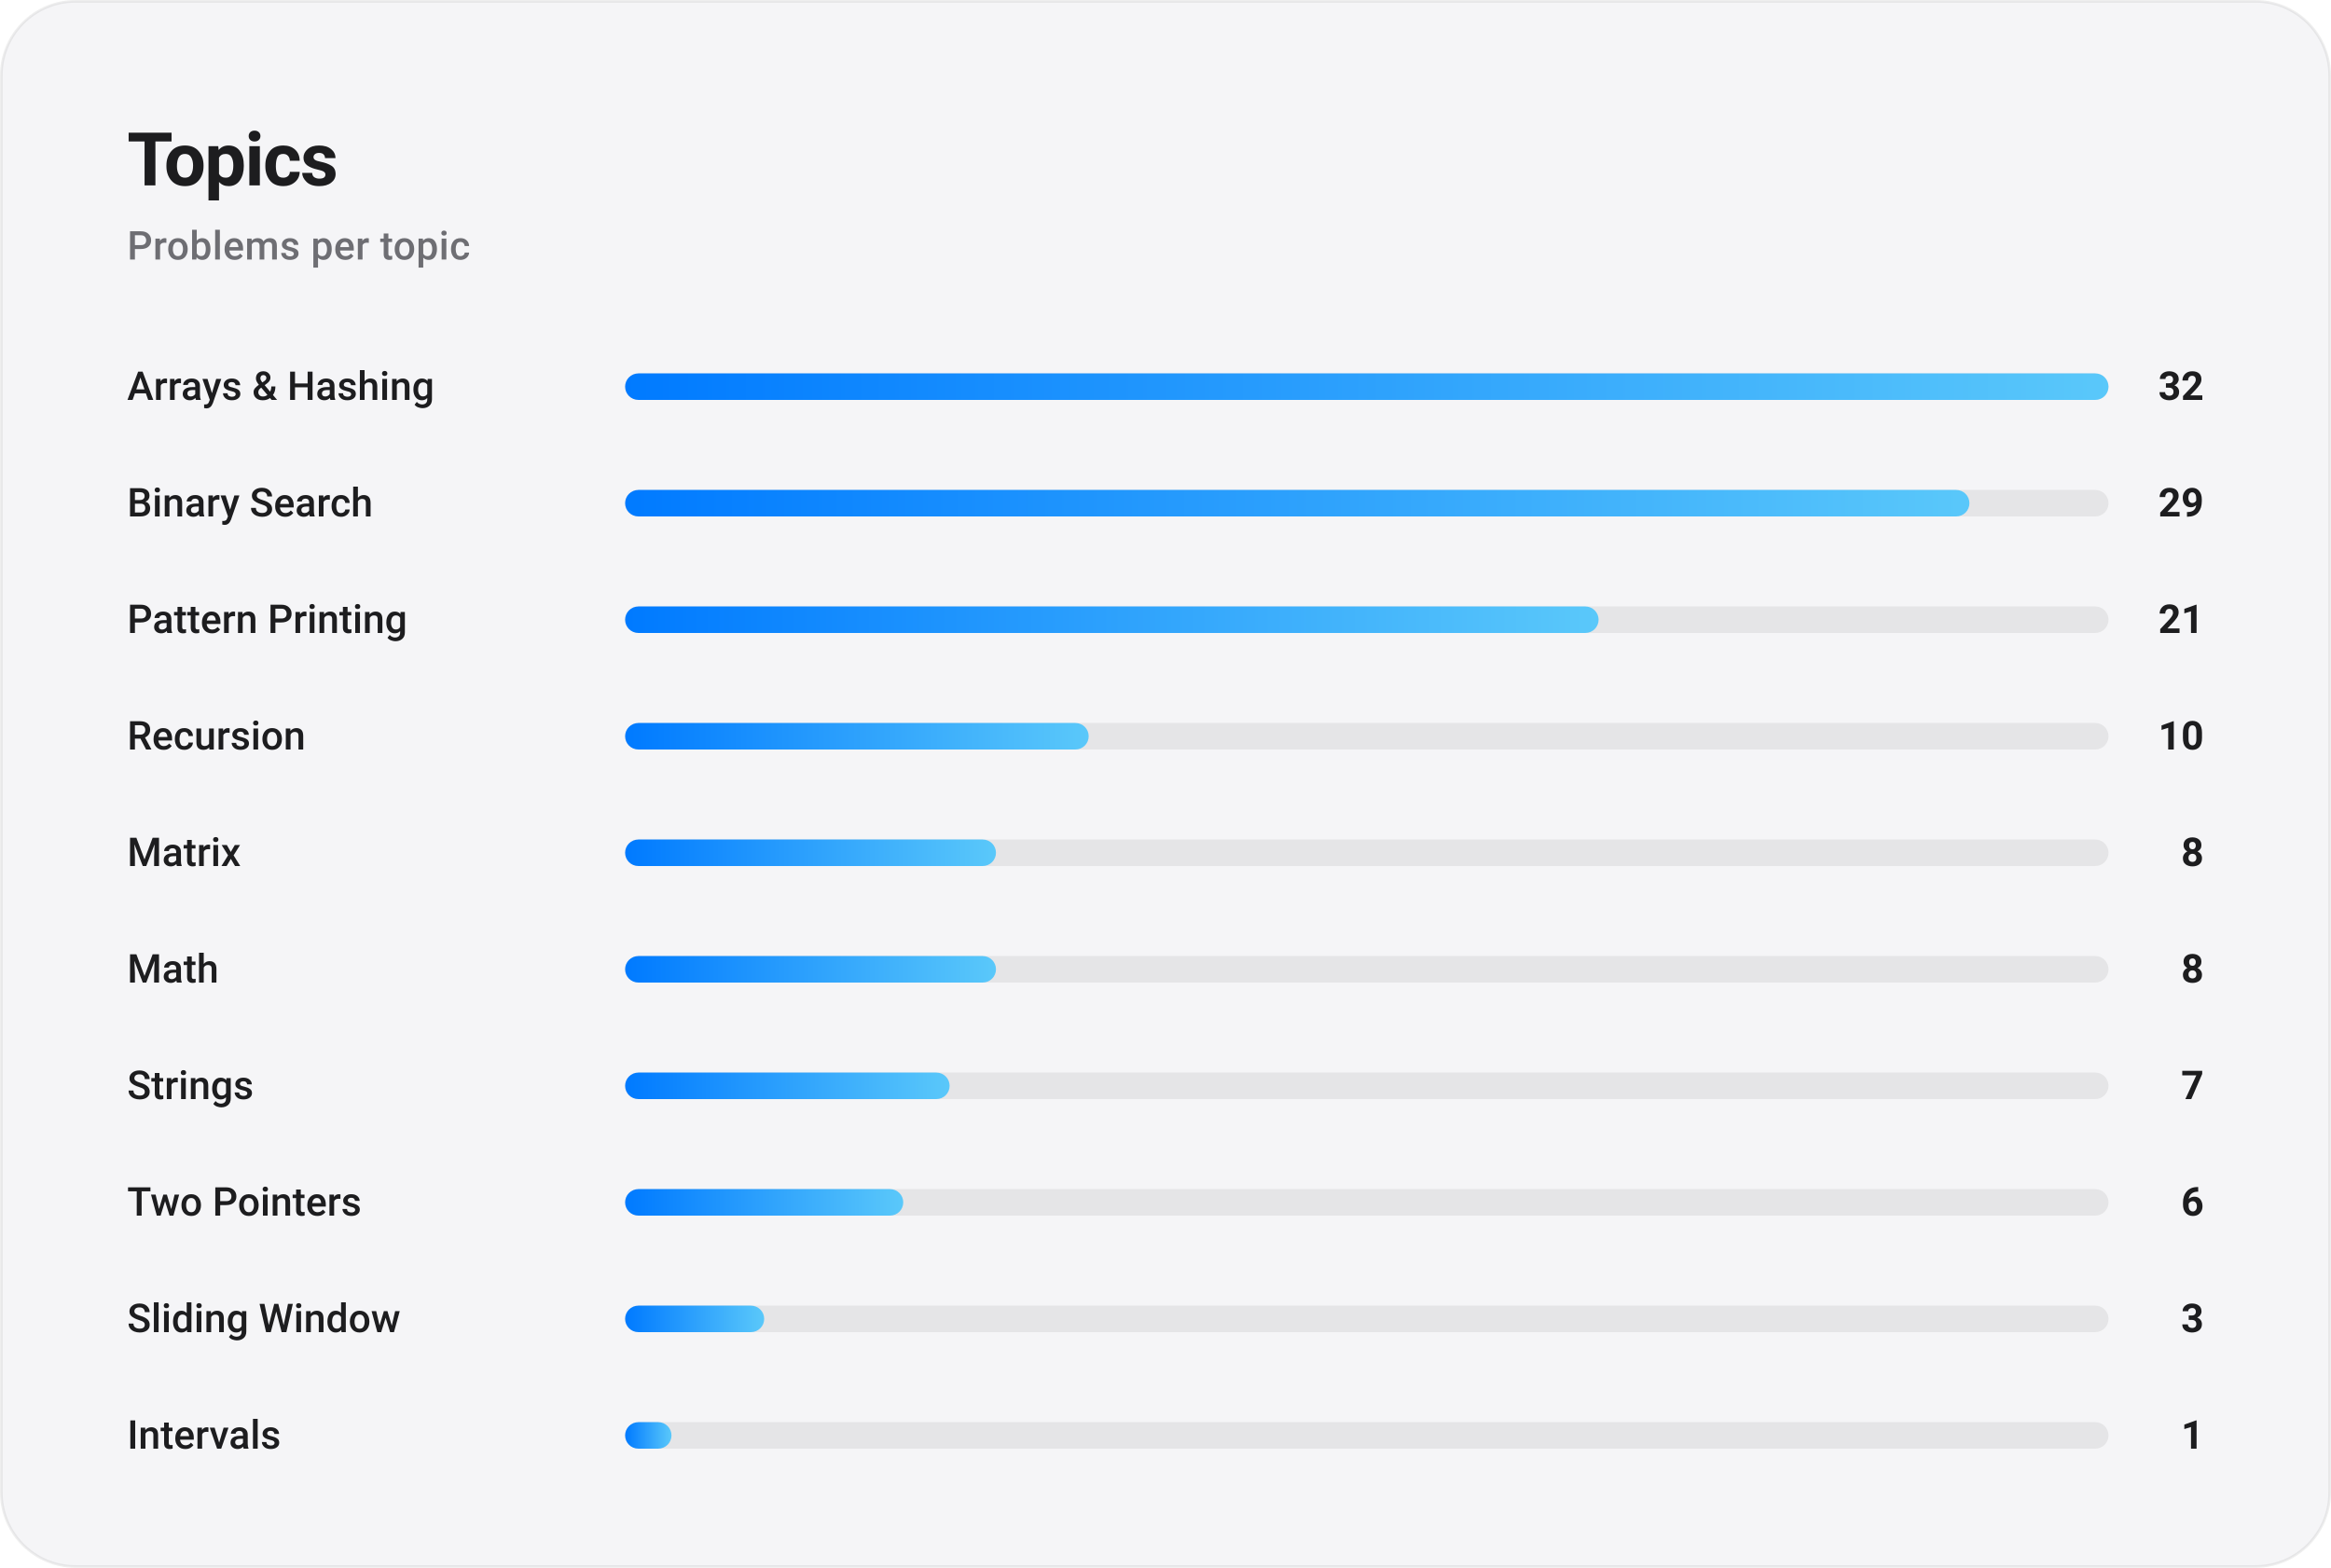
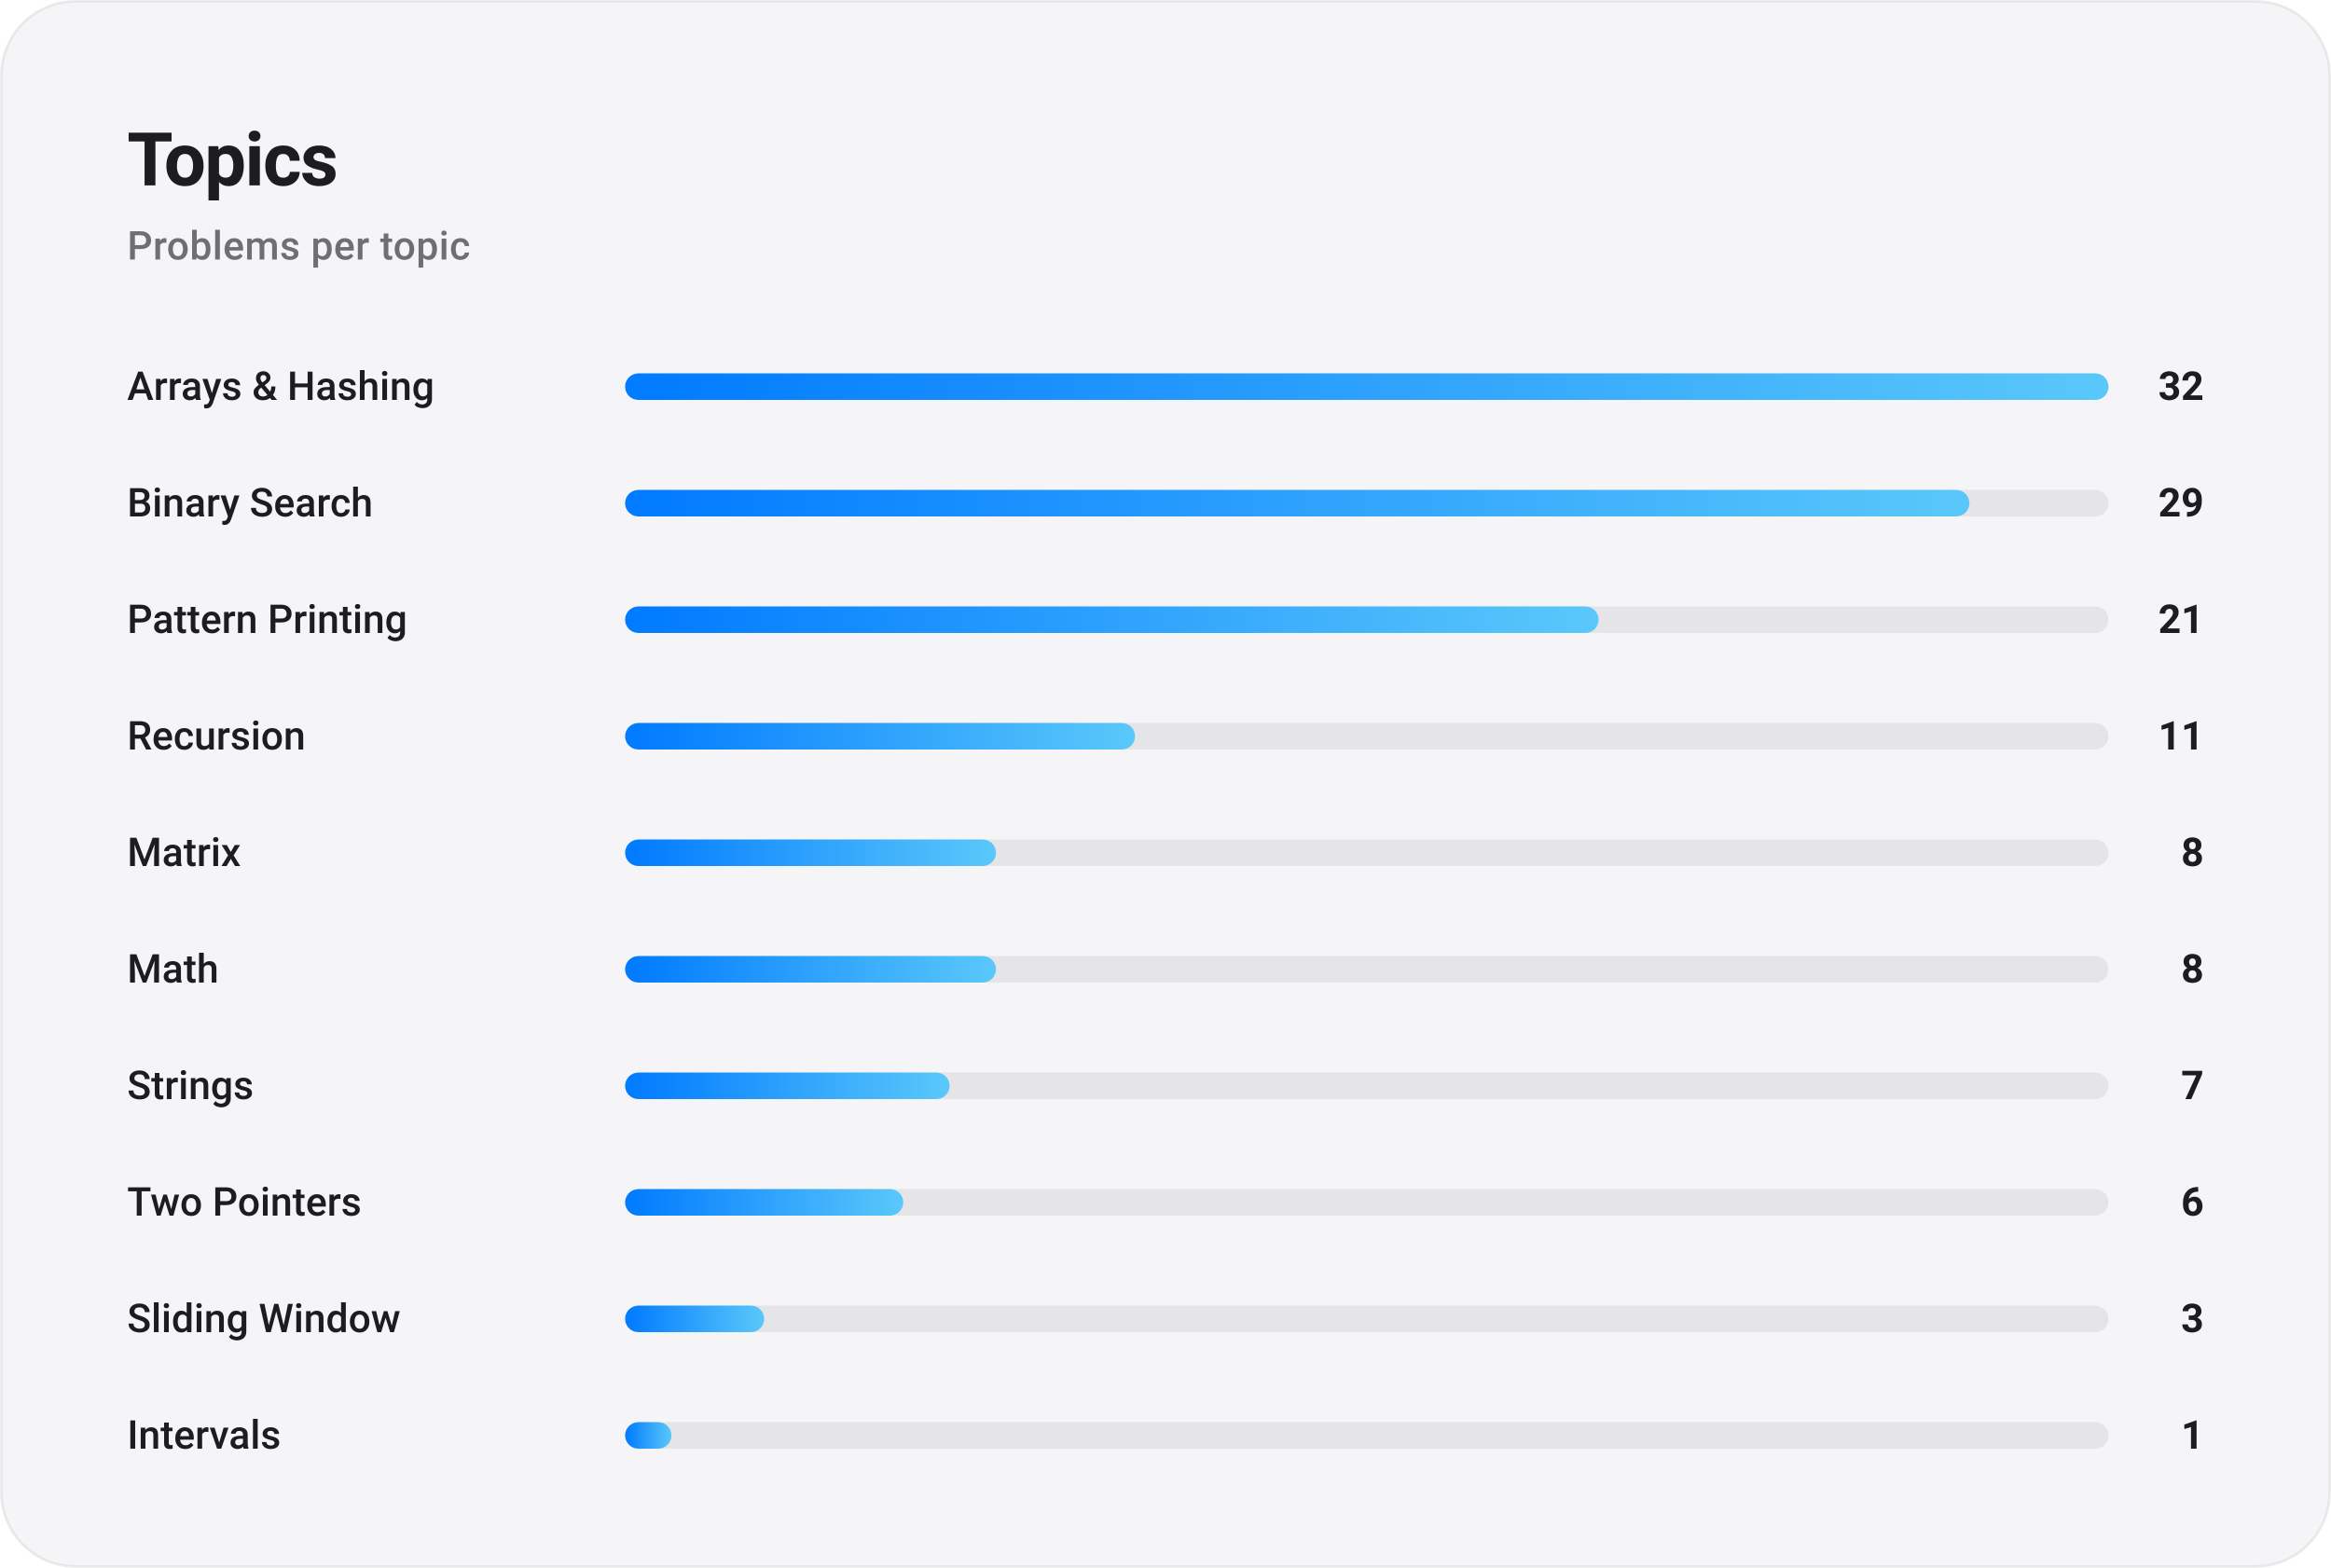
<svg xmlns="http://www.w3.org/2000/svg" width="880" height="592" viewBox="0 0 880 592" role="img" aria-labelledby="t d">
  <defs>
    <style>
text { font-family: -apple-system, BlinkMacSystemFont, "SF Pro Display", "SF Pro Text", "Segoe UI Variable Display", "Segoe UI", system-ui, Roboto, Helvetica, Arial, sans-serif; }
.num { font-variant-numeric: tabular-nums; }
@keyframes grow { from { transform: scaleX(0); } to { transform: scaleX(1); } }
@keyframes rise { from { transform: scaleY(0); } to { transform: scaleY(1); } }
@keyframes pop { from { opacity: 0; transform: scale(.92); } to { opacity: 1; transform: scale(1); } }
@keyframes fade { from { opacity: 0; transform: translateY(6px); } to { opacity: 1; transform: translateY(0); } }
.grow { transform-box: fill-box; transform-origin: 0% 50%; animation: grow .8s cubic-bezier(.22,1,.36,1) both; }
.rise { transform-box: fill-box; transform-origin: 50% 100%; animation: rise .8s cubic-bezier(.22,1,.36,1) both; }
.pop { transform-box: fill-box; transform-origin: 50% 50%; animation: pop .8s cubic-bezier(.22,1,.36,1) both; }
.fade { animation: fade .7s cubic-bezier(.22,1,.36,1) both; }
@media (prefers-reduced-motion: reduce) { .grow, .rise, .pop { transform-box: fill-box; transform-origin: 50% 50%; animation: pop .8s cubic-bezier(.22,1,.36,1) both; }
.fade { animation: none; } }
</style>
    <linearGradient id="acc" x1="0" y1="0" x2="1" y2="0">
      <stop offset="0" stop-color="#007AFF" />
      <stop offset="1" stop-color="#5AC8FA" />
    </linearGradient>
    <linearGradient id="accv" x1="0" y1="1" x2="0" y2="0">
      <stop offset="0" stop-color="#007AFF" />
      <stop offset="1" stop-color="#5AC8FA" />
    </linearGradient>
  </defs>
  <rect x="0.5" y="0.5" width="879" height="591" rx="28" fill="#F5F5F7" stroke="rgba(0,0,0,0.07)" />
  <text x="48" y="70" font-size="28" font-weight="700" fill="#1D1D1F" text-anchor="start" letter-spacing="-0.02em">Topics</text>
  <text x="48" y="98" font-size="15" font-weight="500" fill="#6E6E73" text-anchor="start" letter-spacing="0.01em">Problems per topic</text>
  <text x="48" y="151" font-size="15" font-weight="500" fill="#1D1D1F" text-anchor="start" letter-spacing="0.0em">Arrays &amp; Hashing</text>
  <rect x="236" y="141" width="560" height="10" rx="5" fill="rgba(0,0,0,0.07)" />
  <rect class="grow" style="animation-delay:0ms" x="236" y="141" width="560.0" height="10" rx="5" fill="url(#acc)" />
  <text x="832" y="151" font-size="15" font-weight="650" fill="#1D1D1F" text-anchor="end" letter-spacing="0.0em" class="num">32</text>
  <text x="48" y="195" font-size="15" font-weight="500" fill="#1D1D1F" text-anchor="start" letter-spacing="0.0em">Binary Search</text>
  <rect x="236" y="185" width="560" height="10" rx="5" fill="rgba(0,0,0,0.07)" />
  <rect class="grow" style="animation-delay:60ms" x="236" y="185" width="507.5" height="10" rx="5" fill="url(#acc)" />
  <text x="832" y="195" font-size="15" font-weight="650" fill="#1D1D1F" text-anchor="end" letter-spacing="0.0em" class="num">29</text>
  <text x="48" y="239" font-size="15" font-weight="500" fill="#1D1D1F" text-anchor="start" letter-spacing="0.0em">Pattern Printing</text>
  <rect x="236" y="229" width="560" height="10" rx="5" fill="rgba(0,0,0,0.07)" />
  <rect class="grow" style="animation-delay:120ms" x="236" y="229" width="367.5" height="10" rx="5" fill="url(#acc)" />
  <text x="832" y="239" font-size="15" font-weight="650" fill="#1D1D1F" text-anchor="end" letter-spacing="0.0em" class="num">21</text>
  <text x="48" y="283" font-size="15" font-weight="500" fill="#1D1D1F" text-anchor="start" letter-spacing="0.0em">Recursion</text>
  <rect x="236" y="273" width="560" height="10" rx="5" fill="rgba(0,0,0,0.07)" />
-   <rect class="grow" style="animation-delay:180ms" x="236" y="273" width="175.0" height="10" rx="5" fill="url(#acc)" />
-   <text x="832" y="283" font-size="15" font-weight="650" fill="#1D1D1F" text-anchor="end" letter-spacing="0.0em" class="num">10</text>
+   <rect class="grow" style="animation-delay:180ms" x="236" y="273" width="192.5" height="10" rx="5" fill="url(#acc)" />
+   <text x="832" y="283" font-size="15" font-weight="650" fill="#1D1D1F" text-anchor="end" letter-spacing="0.0em" class="num">11</text>
  <text x="48" y="327" font-size="15" font-weight="500" fill="#1D1D1F" text-anchor="start" letter-spacing="0.0em">Matrix</text>
  <rect x="236" y="317" width="560" height="10" rx="5" fill="rgba(0,0,0,0.07)" />
  <rect class="grow" style="animation-delay:240ms" x="236" y="317" width="140.0" height="10" rx="5" fill="url(#acc)" />
  <text x="832" y="327" font-size="15" font-weight="650" fill="#1D1D1F" text-anchor="end" letter-spacing="0.0em" class="num">8</text>
  <text x="48" y="371" font-size="15" font-weight="500" fill="#1D1D1F" text-anchor="start" letter-spacing="0.0em">Math</text>
  <rect x="236" y="361" width="560" height="10" rx="5" fill="rgba(0,0,0,0.07)" />
  <rect class="grow" style="animation-delay:300ms" x="236" y="361" width="140.0" height="10" rx="5" fill="url(#acc)" />
  <text x="832" y="371" font-size="15" font-weight="650" fill="#1D1D1F" text-anchor="end" letter-spacing="0.0em" class="num">8</text>
  <text x="48" y="415" font-size="15" font-weight="500" fill="#1D1D1F" text-anchor="start" letter-spacing="0.0em">Strings</text>
  <rect x="236" y="405" width="560" height="10" rx="5" fill="rgba(0,0,0,0.07)" />
  <rect class="grow" style="animation-delay:360ms" x="236" y="405" width="122.5" height="10" rx="5" fill="url(#acc)" />
  <text x="832" y="415" font-size="15" font-weight="650" fill="#1D1D1F" text-anchor="end" letter-spacing="0.0em" class="num">7</text>
  <text x="48" y="459" font-size="15" font-weight="500" fill="#1D1D1F" text-anchor="start" letter-spacing="0.0em">Two Pointers</text>
  <rect x="236" y="449" width="560" height="10" rx="5" fill="rgba(0,0,0,0.07)" />
  <rect class="grow" style="animation-delay:420ms" x="236" y="449" width="105.0" height="10" rx="5" fill="url(#acc)" />
  <text x="832" y="459" font-size="15" font-weight="650" fill="#1D1D1F" text-anchor="end" letter-spacing="0.0em" class="num">6</text>
  <text x="48" y="503" font-size="15" font-weight="500" fill="#1D1D1F" text-anchor="start" letter-spacing="0.0em">Sliding Window</text>
  <rect x="236" y="493" width="560" height="10" rx="5" fill="rgba(0,0,0,0.07)" />
  <rect class="grow" style="animation-delay:480ms" x="236" y="493" width="52.5" height="10" rx="5" fill="url(#acc)" />
  <text x="832" y="503" font-size="15" font-weight="650" fill="#1D1D1F" text-anchor="end" letter-spacing="0.0em" class="num">3</text>
  <text x="48" y="547" font-size="15" font-weight="500" fill="#1D1D1F" text-anchor="start" letter-spacing="0.0em">Intervals</text>
  <rect x="236" y="537" width="560" height="10" rx="5" fill="rgba(0,0,0,0.07)" />
  <rect class="grow" style="animation-delay:540ms" x="236" y="537" width="17.5" height="10" rx="5" fill="url(#acc)" />
  <text x="832" y="547" font-size="15" font-weight="650" fill="#1D1D1F" text-anchor="end" letter-spacing="0.0em" class="num">1</text>
</svg>
